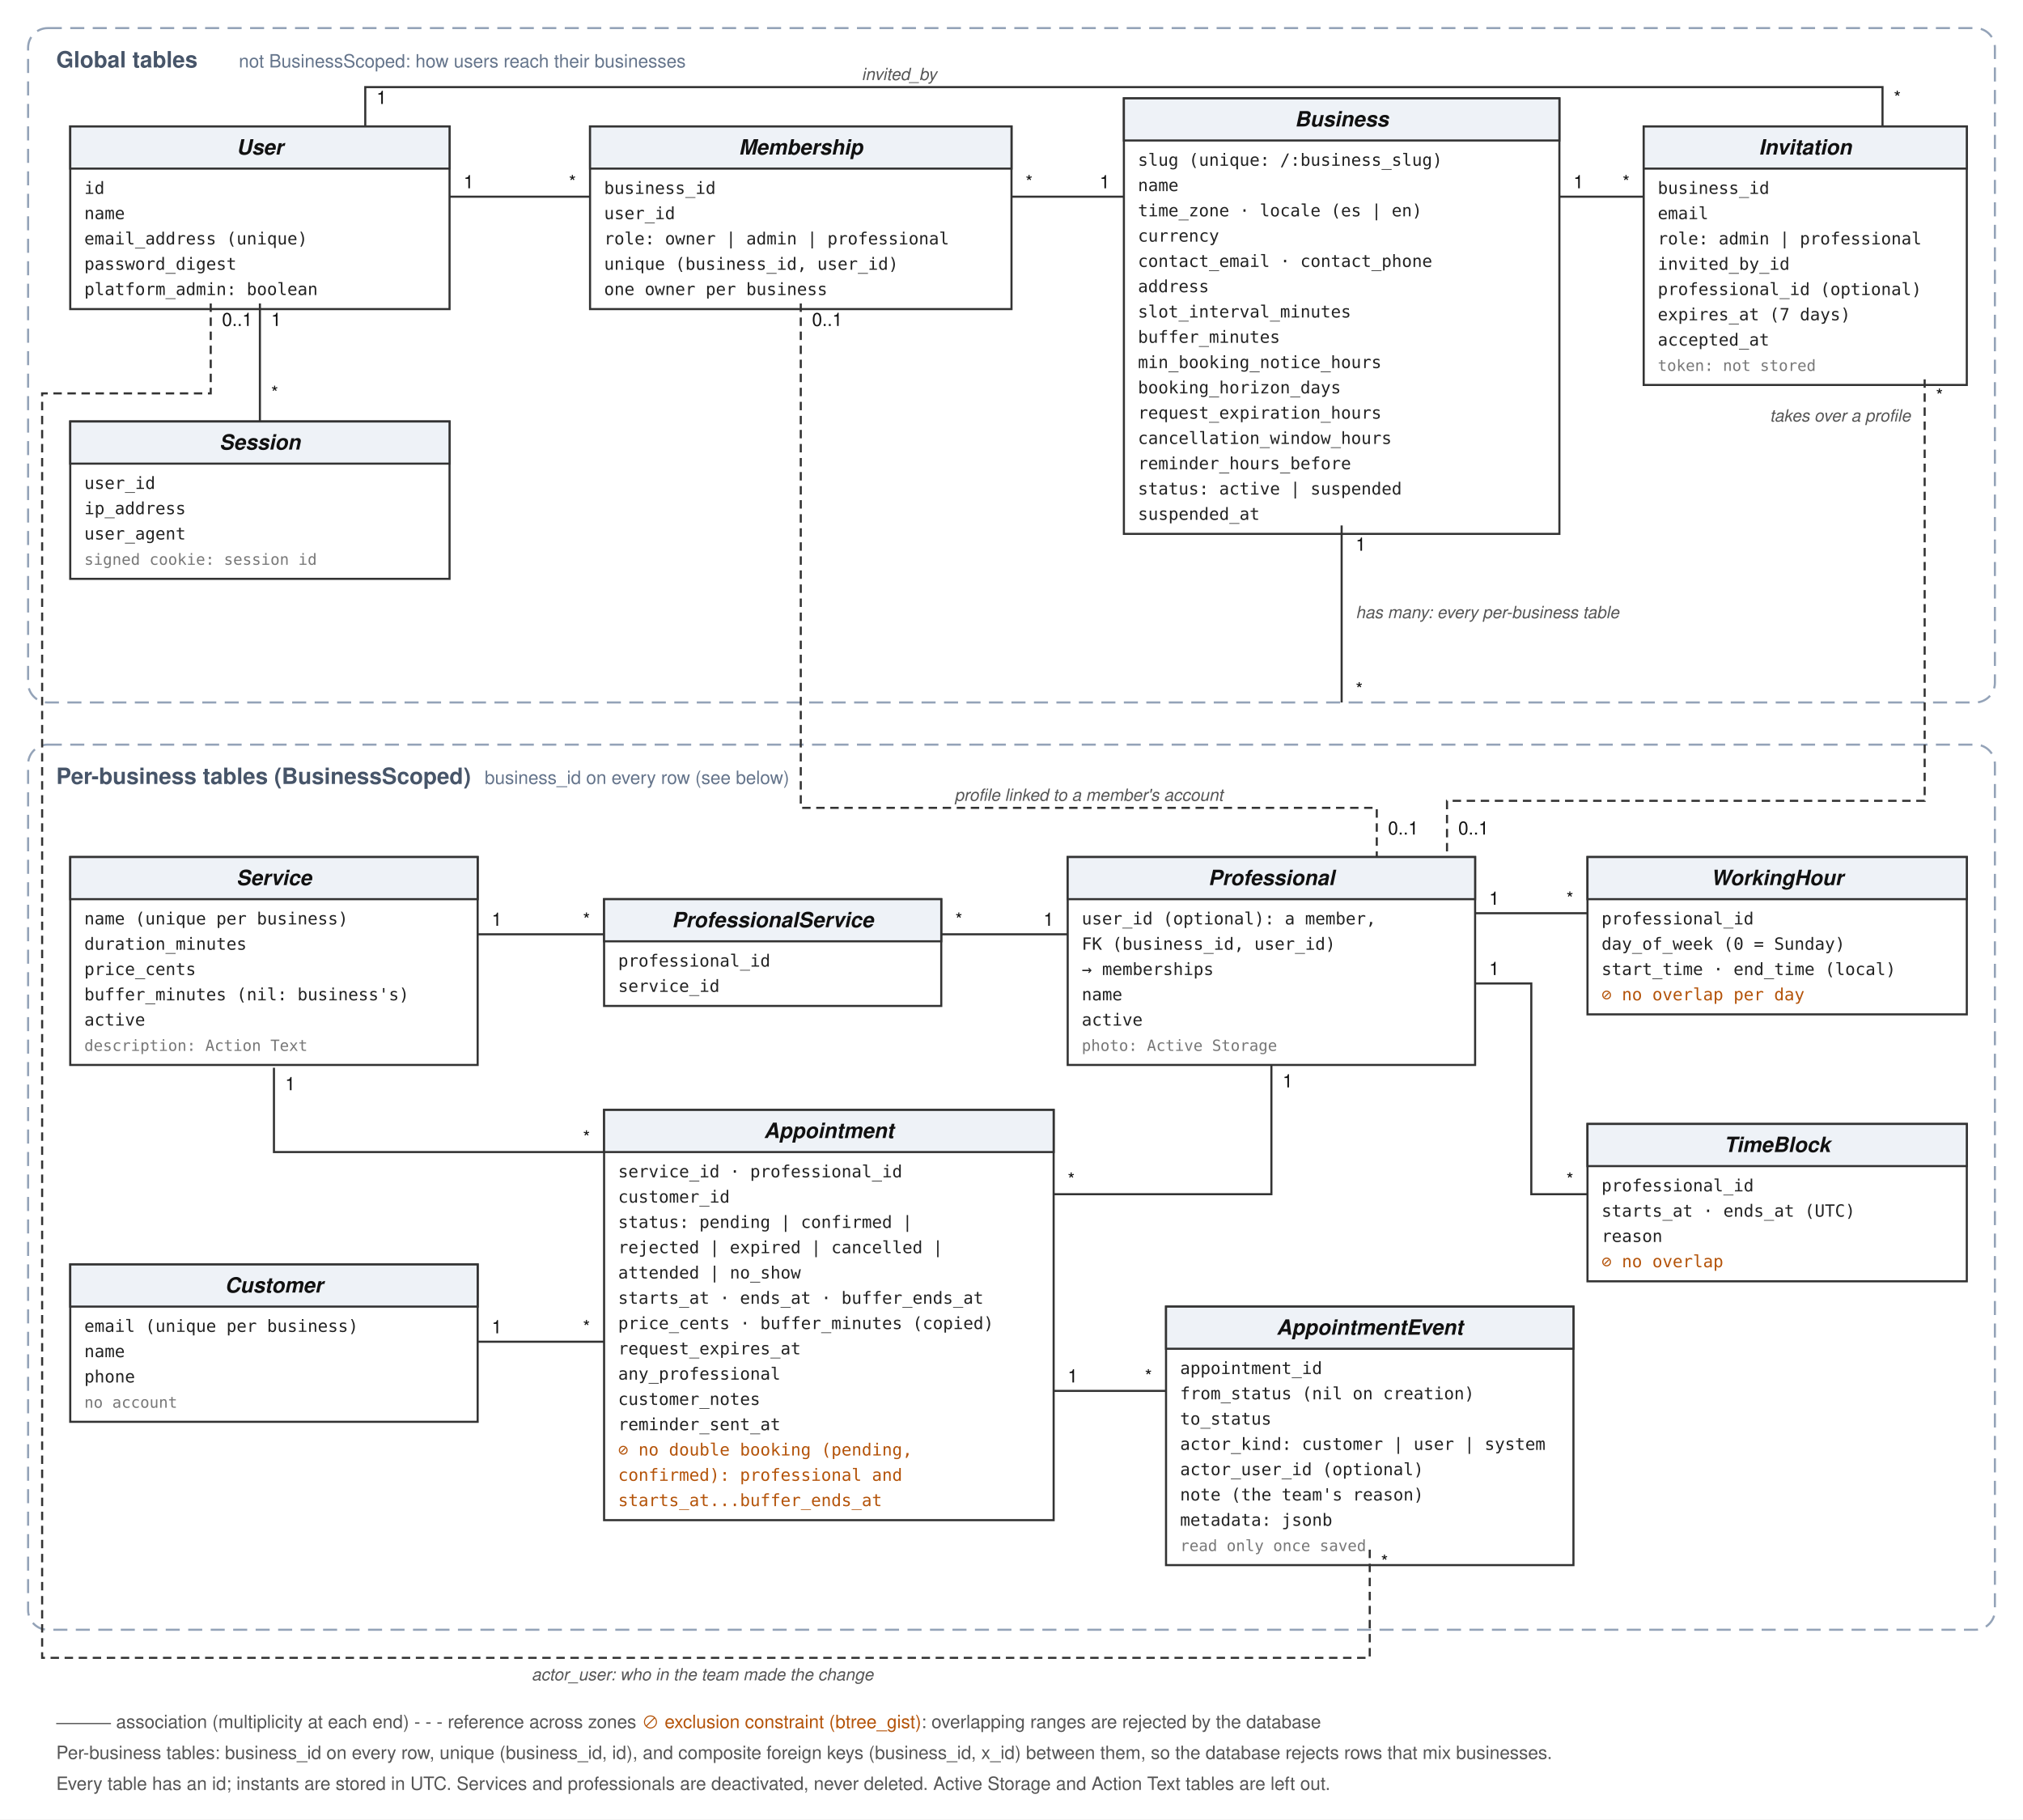
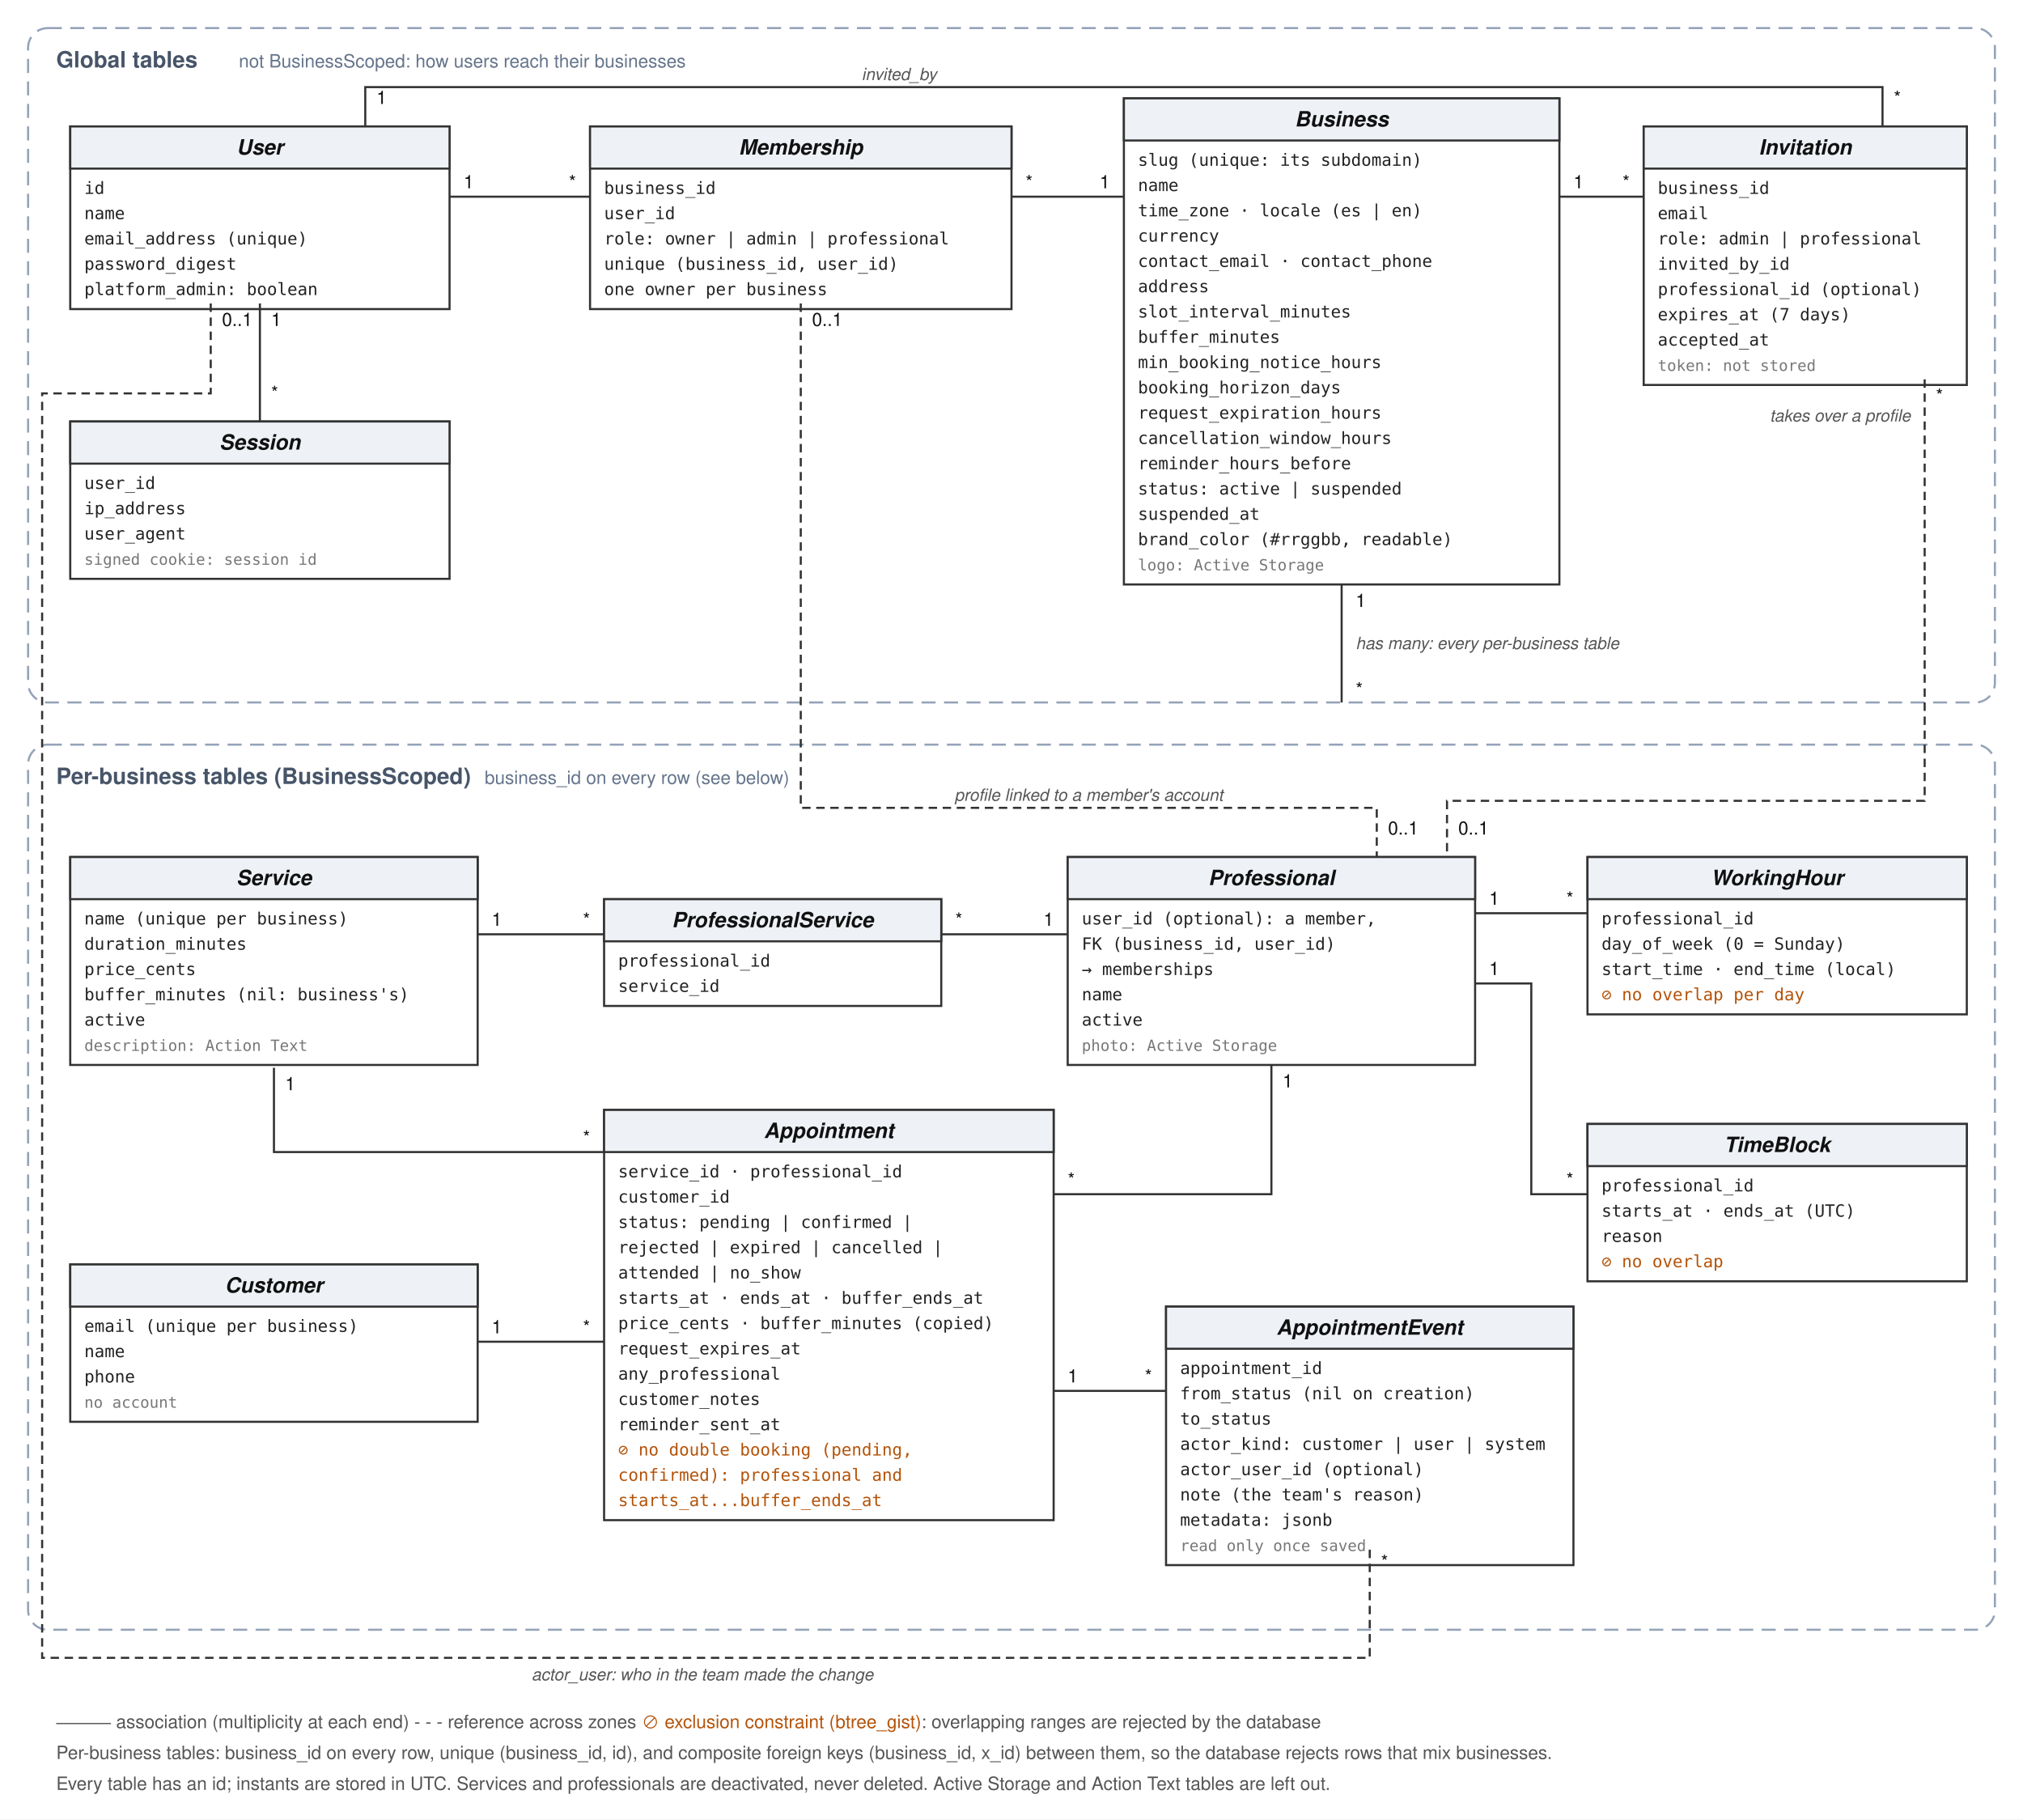
<svg xmlns="http://www.w3.org/2000/svg" width="1440" height="1295" viewBox="0 0 1440 1295" font-family="Helvetica, Arial, sans-serif">
  <style>
    .box { fill: #ffffff; stroke: #333333; stroke-width: 1.5; }
    .head { fill: #eef2f7; stroke: #333333; stroke-width: 1.5; }
    .title { font-size: 15px; font-weight: bold; font-style: italic; fill: #111111; }
    .field { font-family: Menlo, Consolas, monospace; font-size: 12px; fill: #222222; }
    .constraint { font-family: Menlo, Consolas, monospace; font-size: 12px; fill: #b45309; }
    .note { font-family: Menlo, Consolas, monospace; font-size: 11px; fill: #777777; }
    .rel { stroke: #333333; stroke-width: 1.5; fill: none; }
    .dashed { stroke-dasharray: 6 4; }
    .mult { font-size: 13px; fill: #111111; }
    .label { font-size: 12px; font-style: italic; fill: #555555; }
    .zone { fill: none; stroke: #94a3b8; stroke-width: 1.5; stroke-dasharray: 10 6; }
    .zone-title { font-size: 16px; font-weight: bold; fill: #475569; }
    .zone-note { font-size: 13px; fill: #64748b; }
    .legend { font-size: 13px; fill: #555555; }
  </style>
  <rect width="1440" height="1295" fill="#ffffff" />
  <rect class="zone" x="20" y="20" width="1400" height="480" rx="14" />
  <text class="zone-title" x="40" y="48">Global tables</text>
  <text class="zone-note" x="170" y="48">not BusinessScoped: how users reach their businesses</text>
  <rect class="zone" x="20" y="530" width="1400" height="630" rx="14" />
  <text class="zone-title" x="40" y="558">Per-business tables (BusinessScoped)</text>
  <text class="zone-note" x="345" y="558">business_id on every row (see below)</text>
  <rect class="box" x="50" y="90" width="270" height="130" />
  <rect class="head" x="50" y="90" width="270" height="30" />
  <text class="title" x="185" y="110" text-anchor="middle">User</text>
  <text class="field" x="60" y="138">id</text>
  <text class="field" x="60" y="156">name</text>
  <text class="field" x="60" y="174">email_address  (unique)</text>
  <text class="field" x="60" y="192">password_digest</text>
  <text class="field" x="60" y="210">platform_admin: boolean</text>
  <rect class="box" x="50" y="300" width="270" height="112" />
  <rect class="head" x="50" y="300" width="270" height="30" />
  <text class="title" x="185" y="320" text-anchor="middle">Session</text>
  <text class="field" x="60" y="348">user_id</text>
  <text class="field" x="60" y="366">ip_address</text>
  <text class="field" x="60" y="384">user_agent</text>
  <text class="note" x="60" y="402">signed cookie: session id</text>
  <rect class="box" x="420" y="90" width="300" height="130" />
  <rect class="head" x="420" y="90" width="300" height="30" />
  <text class="title" x="570" y="110" text-anchor="middle">Membership</text>
  <text class="field" x="430" y="138">business_id</text>
  <text class="field" x="430" y="156">user_id</text>
  <text class="field" x="430" y="174">role: owner | admin | professional</text>
  <text class="field" x="430" y="192">unique (business_id, user_id)</text>
  <text class="field" x="430" y="210">one owner per business</text>
-   <rect class="box" x="800" y="70" width="310" height="310" />
+   <rect class="box" x="800" y="70" width="310" height="346" />
  <rect class="head" x="800" y="70" width="310" height="30" />
  <text class="title" x="955" y="90" text-anchor="middle">Business</text>
-   <text class="field" x="810" y="118">slug  (unique: /:business_slug)</text>
+   <text class="field" x="810" y="118">slug  (unique: its subdomain)</text>
  <text class="field" x="810" y="136">name</text>
  <text class="field" x="810" y="154">time_zone · locale (es | en)</text>
  <text class="field" x="810" y="172">currency</text>
  <text class="field" x="810" y="190">contact_email · contact_phone</text>
  <text class="field" x="810" y="208">address</text>
  <text class="field" x="810" y="226">slot_interval_minutes</text>
  <text class="field" x="810" y="244">buffer_minutes</text>
  <text class="field" x="810" y="262">min_booking_notice_hours</text>
  <text class="field" x="810" y="280">booking_horizon_days</text>
  <text class="field" x="810" y="298">request_expiration_hours</text>
  <text class="field" x="810" y="316">cancellation_window_hours</text>
  <text class="field" x="810" y="334">reminder_hours_before</text>
  <text class="field" x="810" y="352">status: active | suspended</text>
  <text class="field" x="810" y="370">suspended_at</text>
+   <text class="field" x="810" y="388">brand_color  (#rrggbb, readable)</text>
+   <text class="note" x="810" y="406">logo: Active Storage</text>
  <rect class="box" x="1170" y="90" width="230" height="184" />
  <rect class="head" x="1170" y="90" width="230" height="30" />
  <text class="title" x="1285" y="110" text-anchor="middle">Invitation</text>
  <text class="field" x="1180" y="138">business_id</text>
  <text class="field" x="1180" y="156">email</text>
  <text class="field" x="1180" y="174">role: admin | professional</text>
  <text class="field" x="1180" y="192">invited_by_id</text>
  <text class="field" x="1180" y="210">professional_id  (optional)</text>
  <text class="field" x="1180" y="228">expires_at  (7 days)</text>
  <text class="field" x="1180" y="246">accepted_at</text>
  <text class="note" x="1180" y="264">token: not stored</text>
  <path class="rel" d="M320,140 L420,140" />
  <text class="mult" x="330" y="134" text-anchor="start">1</text>
  <text class="mult" x="410" y="134" text-anchor="end">*</text>
  <path class="rel" d="M185,216 L185,300" />
  <text class="mult" x="193" y="232" text-anchor="start">1</text>
  <text class="mult" x="193" y="284" text-anchor="start">*</text>
  <path class="rel" d="M800,140 L720,140" />
  <text class="mult" x="790" y="134" text-anchor="end">1</text>
  <text class="mult" x="730" y="134" text-anchor="start">*</text>
  <path class="rel" d="M1110,140 L1170,140" />
  <text class="mult" x="1120" y="134" text-anchor="start">1</text>
  <text class="mult" x="1160" y="134" text-anchor="end">*</text>
  <path class="rel" d="M260,90 L260,62 L1340,62 L1340,90" />
  <text class="mult" x="268" y="74" text-anchor="start">1</text>
  <text class="mult" x="1348" y="74" text-anchor="start">*</text>
  <text class="label" x="640" y="57" text-anchor="middle">invited_by</text>
  <rect class="box" x="50" y="610" width="290" height="148" />
  <rect class="head" x="50" y="610" width="290" height="30" />
  <text class="title" x="195" y="630" text-anchor="middle">Service</text>
  <text class="field" x="60" y="658">name  (unique per business)</text>
  <text class="field" x="60" y="676">duration_minutes</text>
  <text class="field" x="60" y="694">price_cents</text>
  <text class="field" x="60" y="712">buffer_minutes  (nil: business's)</text>
  <text class="field" x="60" y="730">active</text>
  <text class="note" x="60" y="748">description: Action Text</text>
  <rect class="box" x="430" y="640" width="240" height="76" />
  <rect class="head" x="430" y="640" width="240" height="30" />
  <text class="title" x="550" y="660" text-anchor="middle">ProfessionalService</text>
  <text class="field" x="440" y="688">professional_id</text>
  <text class="field" x="440" y="706">service_id</text>
  <rect class="box" x="760" y="610" width="290" height="148" />
  <rect class="head" x="760" y="610" width="290" height="30" />
  <text class="title" x="905" y="630" text-anchor="middle">Professional</text>
  <text class="field" x="770" y="658">user_id  (optional): a member,</text>
  <text class="field" x="770" y="676">  FK (business_id, user_id)</text>
  <text class="field" x="770" y="694">  → memberships</text>
  <text class="field" x="770" y="712">name</text>
  <text class="field" x="770" y="730">active</text>
  <text class="note" x="770" y="748">photo: Active Storage</text>
  <rect class="box" x="1130" y="610" width="270" height="112" />
  <rect class="head" x="1130" y="610" width="270" height="30" />
  <text class="title" x="1265" y="630" text-anchor="middle">WorkingHour</text>
  <text class="field" x="1140" y="658">professional_id</text>
  <text class="field" x="1140" y="676">day_of_week  (0 = Sunday)</text>
  <text class="field" x="1140" y="694">start_time · end_time  (local)</text>
  <text class="constraint" x="1140" y="712">⊘ no overlap per day</text>
  <rect class="box" x="1130" y="800" width="270" height="112" />
  <rect class="head" x="1130" y="800" width="270" height="30" />
  <text class="title" x="1265" y="820" text-anchor="middle">TimeBlock</text>
  <text class="field" x="1140" y="848">professional_id</text>
  <text class="field" x="1140" y="866">starts_at · ends_at  (UTC)</text>
  <text class="field" x="1140" y="884">reason</text>
  <text class="constraint" x="1140" y="902">⊘ no overlap</text>
  <rect class="box" x="50" y="900" width="290" height="112" />
  <rect class="head" x="50" y="900" width="290" height="30" />
  <text class="title" x="195" y="920" text-anchor="middle">Customer</text>
  <text class="field" x="60" y="948">email  (unique per business)</text>
  <text class="field" x="60" y="966">name</text>
  <text class="field" x="60" y="984">phone</text>
  <text class="note" x="60" y="1002">no account</text>
  <rect class="box" x="430" y="790" width="320" height="292" />
  <rect class="head" x="430" y="790" width="320" height="30" />
  <text class="title" x="590" y="810" text-anchor="middle">Appointment</text>
  <text class="field" x="440" y="838">service_id · professional_id</text>
  <text class="field" x="440" y="856">customer_id</text>
  <text class="field" x="440" y="874">status: pending | confirmed |</text>
  <text class="field" x="440" y="892">  rejected | expired | cancelled |</text>
  <text class="field" x="440" y="910">  attended | no_show</text>
  <text class="field" x="440" y="928">starts_at · ends_at · buffer_ends_at</text>
  <text class="field" x="440" y="946">price_cents · buffer_minutes  (copied)</text>
  <text class="field" x="440" y="964">request_expires_at</text>
  <text class="field" x="440" y="982">any_professional</text>
  <text class="field" x="440" y="1000">customer_notes</text>
  <text class="field" x="440" y="1018">reminder_sent_at</text>
  <text class="constraint" x="440" y="1036">⊘ no double booking (pending,</text>
  <text class="constraint" x="440" y="1054">  confirmed): professional and</text>
  <text class="constraint" x="440" y="1072">  starts_at...buffer_ends_at</text>
  <rect class="box" x="830" y="930" width="290" height="184" />
  <rect class="head" x="830" y="930" width="290" height="30" />
  <text class="title" x="975" y="950" text-anchor="middle">AppointmentEvent</text>
  <text class="field" x="840" y="978">appointment_id</text>
  <text class="field" x="840" y="996">from_status  (nil on creation)</text>
  <text class="field" x="840" y="1014">to_status</text>
  <text class="field" x="840" y="1032">actor_kind: customer | user | system</text>
  <text class="field" x="840" y="1050">actor_user_id  (optional)</text>
  <text class="field" x="840" y="1068">note  (the team's reason)</text>
  <text class="field" x="840" y="1086">metadata: jsonb</text>
  <text class="note" x="840" y="1104">read only once saved</text>
  <path class="rel" d="M340,665 L430,665" />
  <text class="mult" x="350" y="659" text-anchor="start">1</text>
  <text class="mult" x="420" y="659" text-anchor="end">*</text>
  <path class="rel" d="M670,665 L760,665" />
  <text class="mult" x="680" y="659" text-anchor="start">*</text>
  <text class="mult" x="750" y="659" text-anchor="end">1</text>
  <path class="rel" d="M1050,650 L1130,650" />
  <text class="mult" x="1060" y="644" text-anchor="start">1</text>
  <text class="mult" x="1120" y="644" text-anchor="end">*</text>
  <path class="rel" d="M1050,700 L1090,700 L1090,850 L1130,850" />
  <text class="mult" x="1060" y="694" text-anchor="start">1</text>
  <text class="mult" x="1120" y="844" text-anchor="end">*</text>
  <path class="rel" d="M195,760 L195,820 L430,820" />
  <text class="mult" x="203" y="776" text-anchor="start">1</text>
  <text class="mult" x="420" y="814" text-anchor="end">*</text>
  <path class="rel" d="M340,955 L430,955" />
  <text class="mult" x="350" y="949" text-anchor="start">1</text>
  <text class="mult" x="420" y="949" text-anchor="end">*</text>
  <path class="rel" d="M905,758 L905,850 L750,850" />
  <text class="mult" x="913" y="774" text-anchor="start">1</text>
  <text class="mult" x="760" y="844" text-anchor="start">*</text>
  <path class="rel" d="M750,990 L830,990" />
  <text class="mult" x="760" y="984" text-anchor="start">1</text>
  <text class="mult" x="820" y="984" text-anchor="end">*</text>
  <path class="rel dashed" d="M570,216 L570,575 L980,575 L980,610" />
  <text class="mult" x="578" y="232" text-anchor="start">0..1</text>
  <text class="mult" x="988" y="594" text-anchor="start">0..1</text>
  <text class="label" x="775" y="570" text-anchor="middle">profile linked to a member's account</text>
  <path class="rel dashed" d="M1370,270 L1370,570 L1030,570 L1030,610" />
  <text class="mult" x="1378" y="286" text-anchor="start">*</text>
  <text class="mult" x="1038" y="594" text-anchor="start">0..1</text>
  <text class="label" x="1360" y="300" text-anchor="end">takes over a profile</text>
  <path class="rel dashed" d="M150,216 L150,280 L30,280 L30,1180 L975,1180 L975,1100" />
  <text class="mult" x="158" y="232" text-anchor="start">0..1</text>
  <text class="mult" x="983" y="1116" text-anchor="start">*</text>
  <text class="label" x="500" y="1196" text-anchor="middle">actor_user: who in the team made the change</text>
-   <path class="rel" d="M955,374 L955,500" />
-   <text class="mult" x="965" y="392">1</text>
-   <text class="label" x="965" y="440">has many: every per-business table</text>
+   <path class="rel" d="M955,416 L955,500" />
+   <text class="mult" x="965" y="432">1</text>
+   <text class="label" x="965" y="462">has many: every per-business table</text>
  <text class="mult" x="965" y="495">*</text>
  <text class="legend" x="40" y="1230">─── association (multiplicity at each end)    - - - reference across zones    <tspan fill="#b45309">⊘ exclusion constraint (btree_gist)</tspan>: overlapping ranges are rejected by the database</text>
  <text class="legend" x="40" y="1252">Per-business tables: business_id on every row, unique (business_id, id), and composite foreign keys (business_id, x_id) between them, so the database rejects rows that mix businesses.</text>
  <text class="legend" x="40" y="1274">Every table has an id; instants are stored in UTC. Services and professionals are deactivated, never deleted. Active Storage and Action Text tables are left out.</text>
</svg>
